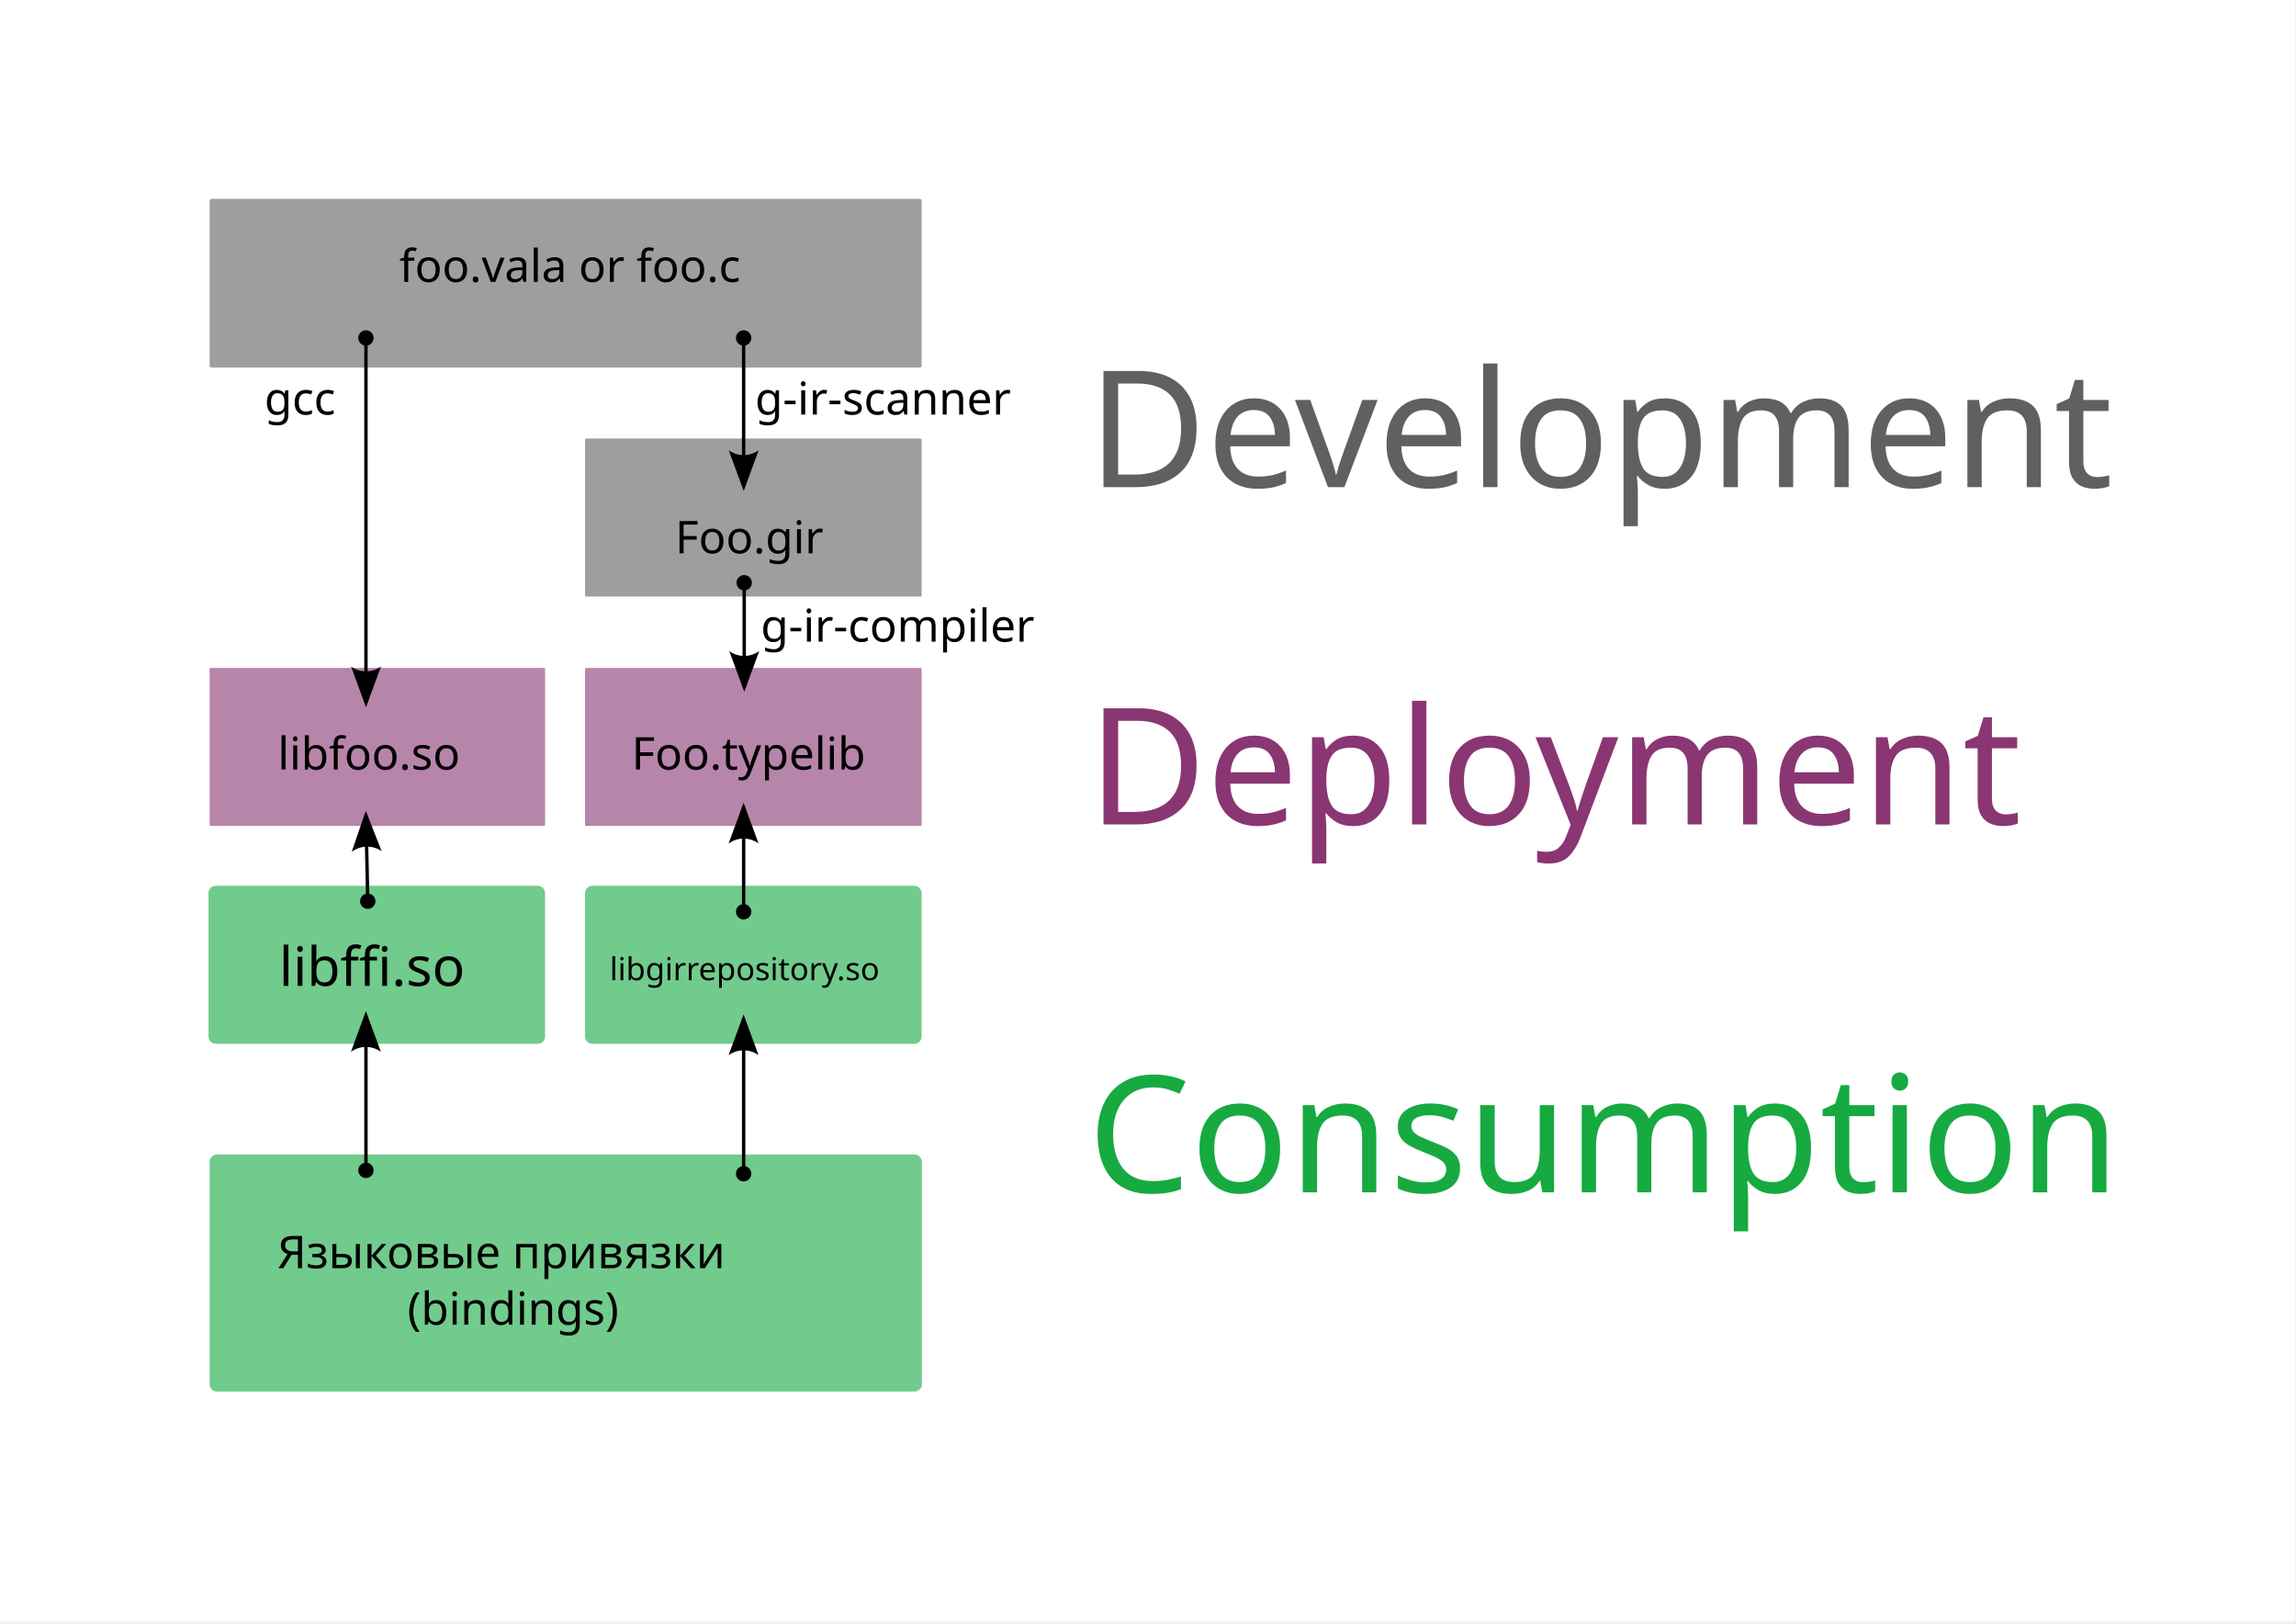
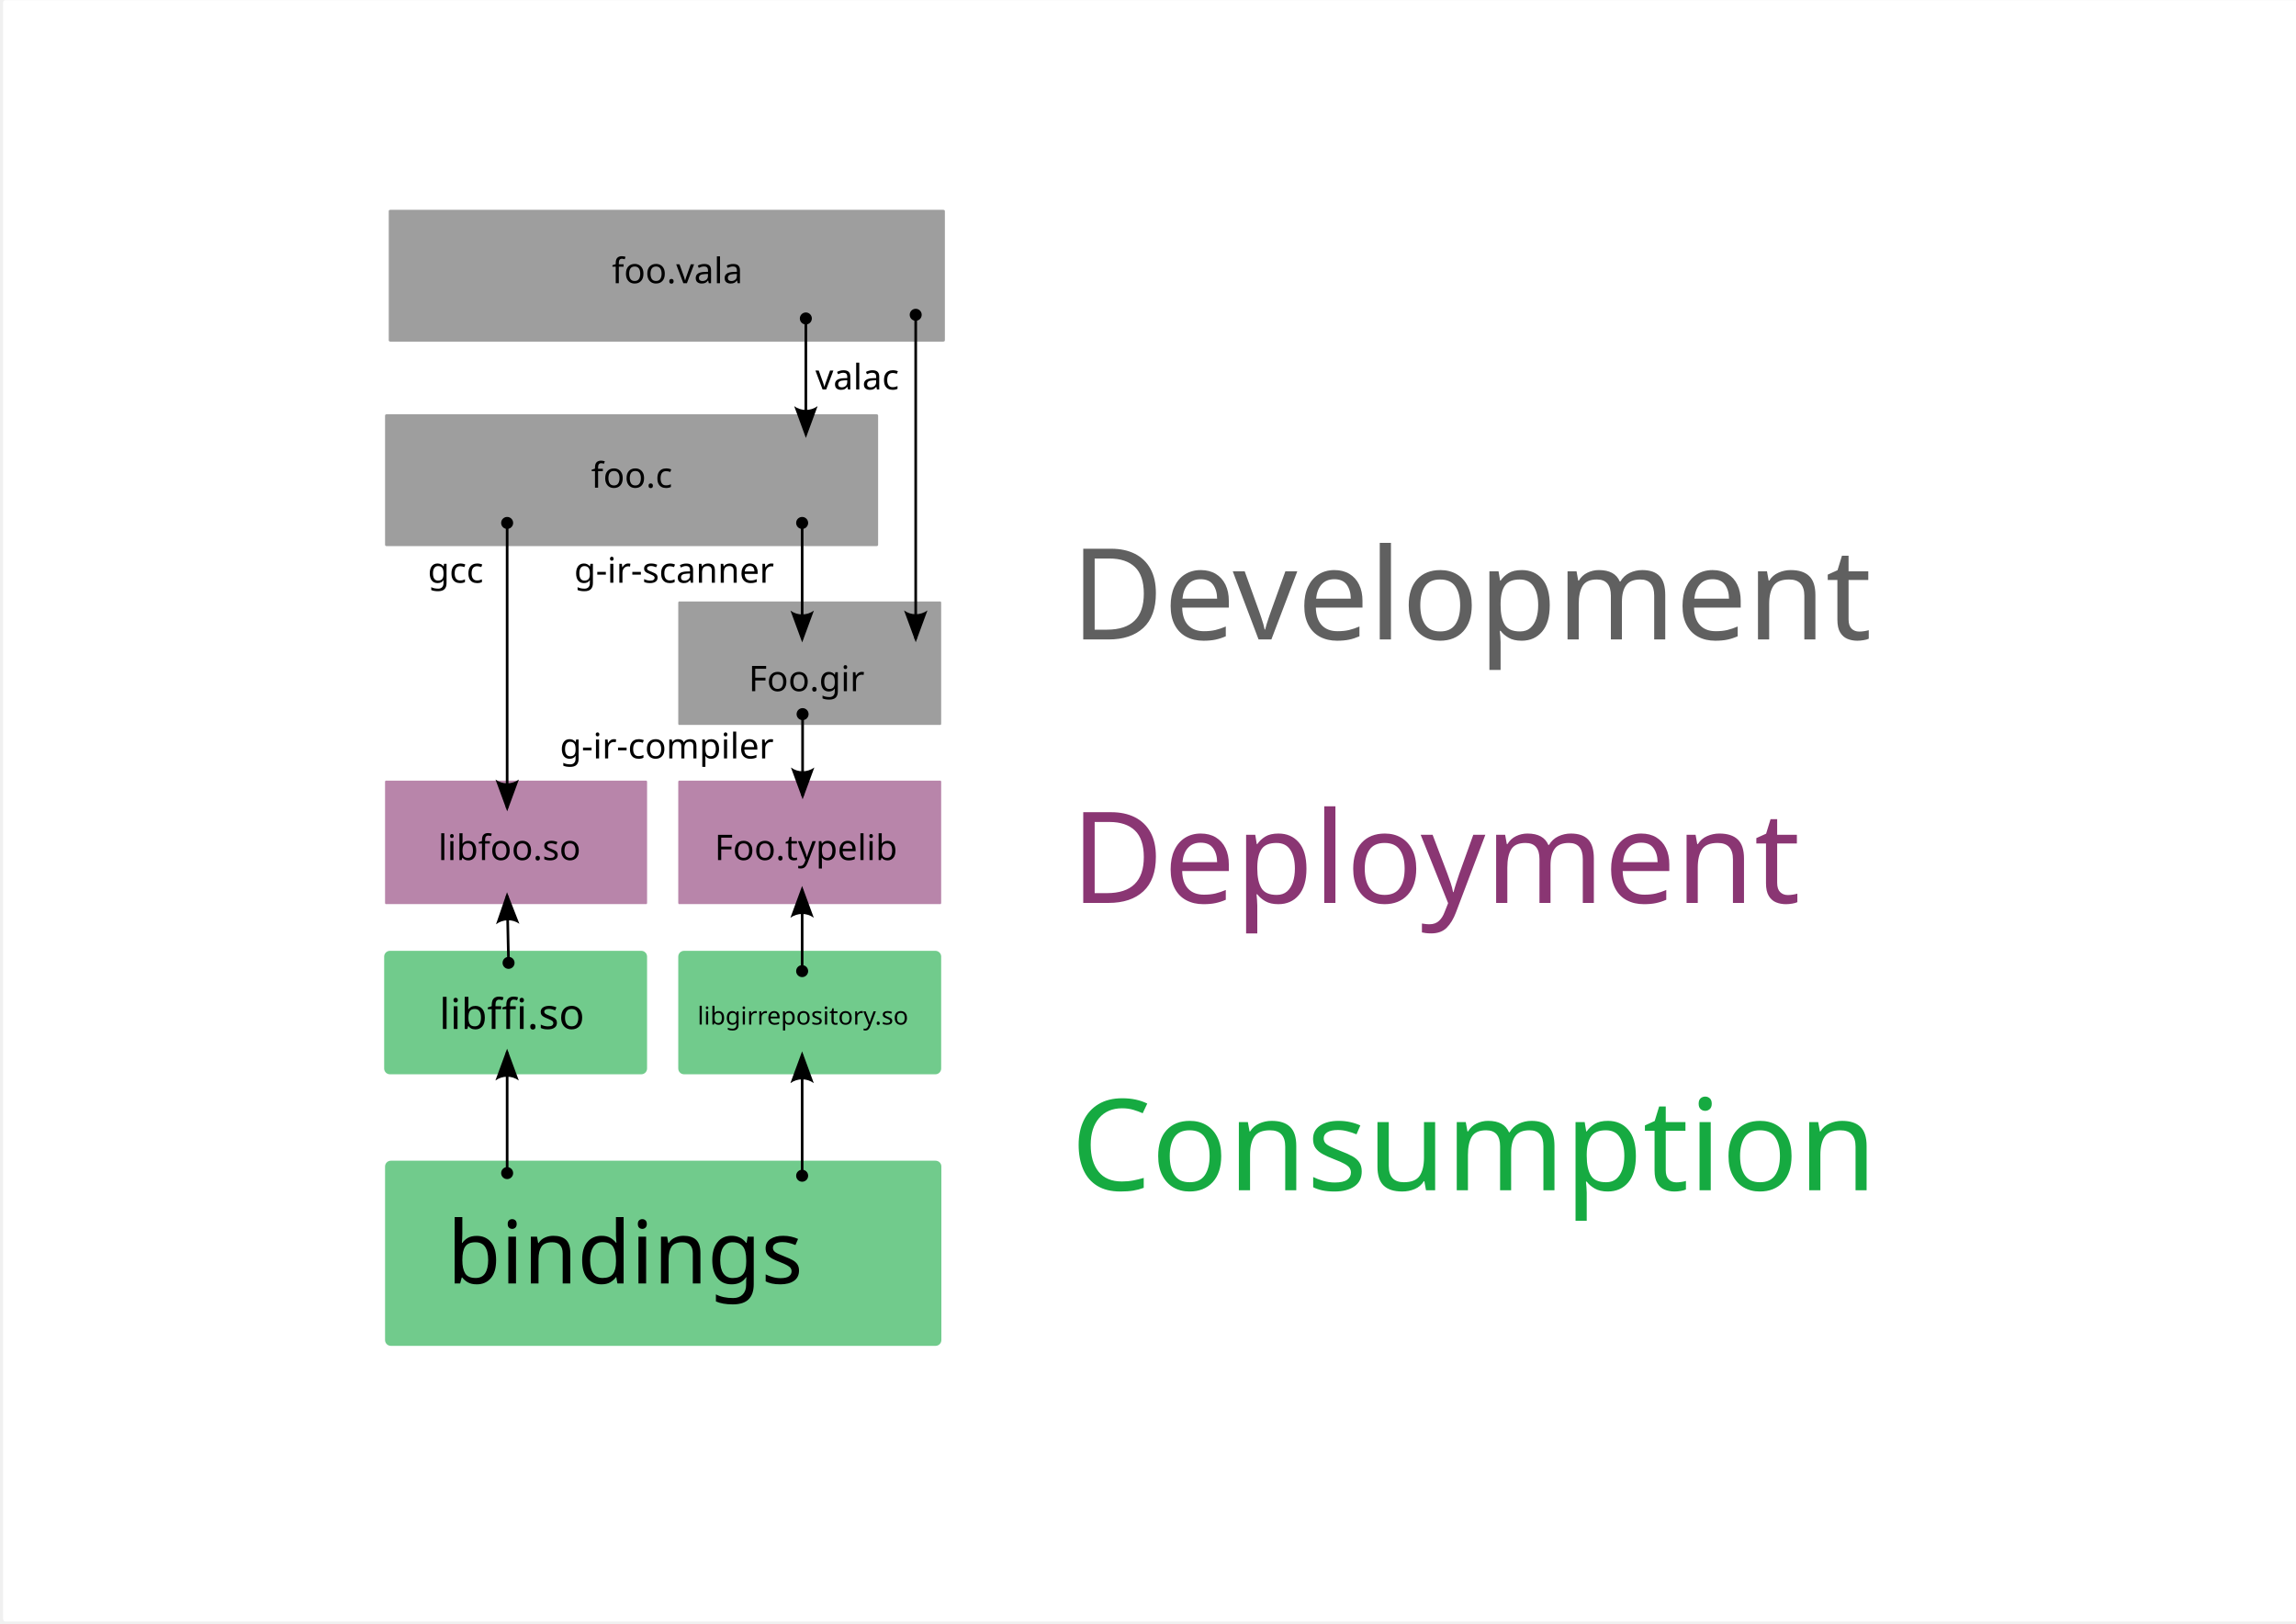
<svg xmlns="http://www.w3.org/2000/svg" width="1052.362" height="744.094" id="svg2" version="1.1">
  <defs id="defs4">
    <marker orient="auto" refY="0" refX="0" id="DotM" style="overflow:visible">
      <path id="path3833" d="m -2.5,-1 c 0,2.76 -2.24,5 -5,5 -2.76,0 -5,-2.24 -5,-5 0,-2.76 2.24,-5 5,-5 2.76,0 5,2.24 5,5 z" style="fill-rule:evenodd;stroke:#000000;stroke-width:1pt;marker-start:none;marker-end:none" transform="matrix(0.4,0,0,0.4,2.96,0.4)" />
    </marker>
    <marker orient="auto" refY="0" refX="0" id="Arrow2Mend" style="overflow:visible">
      <path id="path3795" style="font-size:12px;fill-rule:evenodd;stroke-width:0.625;stroke-linejoin:round" d="M 8.719,4.034 -2.207,0.016 8.719,-4.002 c -1.745,2.372 -1.735,5.617 -6e-7,8.035 z" transform="scale(-0.6,-0.6)" />
    </marker>
    <marker orient="auto" refY="0" refX="0" id="Arrow2Lend" style="overflow:visible">
      <path id="path3789" style="font-size:12px;fill-rule:evenodd;stroke-width:0.625;stroke-linejoin:round" d="M 8.719,4.034 -2.207,0.016 8.719,-4.002 c -1.745,2.372 -1.735,5.617 -6e-7,8.035 z" transform="matrix(-1.1,0,0,-1.1,-1.1,0)" />
    </marker>
    <marker orient="auto" refY="0" refX="0" id="Arrow1Lend" style="overflow:visible">
      <path id="path3771" d="M 0,0 5,-5 -12.5,0 5,5 0,0 z" style="fill-rule:evenodd;stroke:#000000;stroke-width:1pt;marker-start:none" transform="matrix(-0.8,0,0,-0.8,-10,0)" />
    </marker>
+     <marker orient="auto" refY="0" refX="0" id="DotM-3" style="overflow:visible">
+       <path id="path3833-1" d="m -2.5,-1 c 0,2.76 -2.24,5 -5,5 -2.76,0 -5,-2.24 -5,-5 0,-2.76 2.24,-5 5,-5 2.76,0 5,2.24 5,5 z" style="fill-rule:evenodd;stroke:#000000;stroke-width:1pt;marker-start:none;marker-end:none" transform="matrix(0.4,0,0,0.4,2.96,0.4)" />
+     </marker>
+     <marker orient="auto" refY="0" refX="0" id="Arrow2Lend-8" style="overflow:visible">
+       <path id="path3789-9" style="font-size:12px;fill-rule:evenodd;stroke-width:0.625;stroke-linejoin:round" d="M 8.719,4.034 -2.207,0.016 8.719,-4.002 c -1.745,2.372 -1.735,5.617 -6e-7,8.035 z" transform="matrix(-1.1,0,0,-1.1,-1.1,0)" />
+     </marker>
+     <marker orient="auto" refY="0" refX="0" id="DotM-2" style="overflow:visible">
+       <path id="path3833-5" d="m -2.5,-1 c 0,2.76 -2.24,5 -5,5 -2.76,0 -5,-2.24 -5,-5 0,-2.76 2.24,-5 5,-5 2.76,0 5,2.24 5,5 z" style="fill-rule:evenodd;stroke:#000000;stroke-width:1pt;marker-start:none;marker-end:none" transform="matrix(0.4,0,0,0.4,2.96,0.4)" />
+     </marker>
+     <marker orient="auto" refY="0" refX="0" id="Arrow2Lend-4" style="overflow:visible">
+       <path id="path3789-0" style="font-size:12px;fill-rule:evenodd;stroke-width:0.625;stroke-linejoin:round" d="M 8.719,4.034 -2.207,0.016 8.719,-4.002 c -1.745,2.372 -1.735,5.617 -6e-7,8.035 z" transform="matrix(-1.1,0,0,-1.1,-1.1,0)" />
+     </marker>
  </defs>
  <g id="layer1" transform="translate(0,-308.2677)">
-     <rect style="opacity:1;fill:#ffffff;fill-opacity:1;stroke:none" id="rect3211" width="1052" height="743" x="-9.877942e-09" y="0.094" transform="translate(0,308.2677)" rx="0.9" ry="1.28" />
-     <g id="g3057" transform="matrix(0.5177344,0,0,0.5177344,63.658,371.2703)">
-       <rect ry="6.566" rx="6.566" y="900.219" x="62.629" height="209.79" width="630.556" id="rect5275" style="opacity:0.609;fill:#16aa41;fill-opacity:1;stroke:none" />
-       <rect style="opacity:0.609;fill:#16aa41;fill-opacity:1;stroke:none" id="rect5268" width="297.995" height="139.916" x="61.619" y="662.362" rx="6.566" ry="6.566" />
-       <rect ry="6.566" rx="6.566" y="662.362" x="394.97" height="139.916" width="297.995" id="rect5233" style="opacity:0.609;fill:#16aa41;fill-opacity:1;stroke:none" />
-       <rect style="opacity:0.609;fill:#8a3673;fill-opacity:1;stroke:none" id="rect5149" width="296.985" height="139.916" x="62.629" y="469.504" rx="0.897" ry="1.28" />
-       <rect ry="1.367" rx="1.903" y="54.331" x="62.629" height="149.375" width="630.335" id="rect2985" style="opacity:0.609;fill:#606060;fill-opacity:1;stroke:none" />
-       <text id="text3759" y="127.831" x="230.55" style="font-size:40px;font-style:normal;font-weight:normal;line-height:125%;letter-spacing:0px;word-spacing:0px;fill:#000000;fill-opacity:1;stroke:none;font-family:Sans" xml:space="preserve">
-         <tspan y="127.831" x="230.55" id="tspan3761">foo.vala or foo.c</tspan>
-       </text>
-       <path id="path3763" d="m 201.02,177.57 0,322.748" style="fill:none;stroke:#000000;stroke-width:3;stroke-linecap:butt;stroke-linejoin:miter;stroke-miterlimit:4;stroke-opacity:1;stroke-dasharray:none;marker-start:url(#DotM);marker-end:url(#Arrow2Lend)" />
-       <text xml:space="preserve" style="font-size:40px;font-style:normal;font-weight:normal;line-height:125%;letter-spacing:0px;word-spacing:0px;fill:#000000;fill-opacity:1;stroke:none;font-family:Sans" x="122.908" y="559.505" id="text5151">
-         <tspan id="tspan5153" x="122.908" y="559.505">libfoo.so</tspan>
-       </text>
-       <rect ry="1.28" rx="0.9" y="266.464" x="394.97" height="139.916" width="297.995" id="rect5155" style="opacity:0.609;fill:#606060;fill-opacity:1;stroke:none" />
-       <path style="fill:none;stroke:#000000;stroke-width:3;stroke-linecap:butt;stroke-linejoin:miter;stroke-miterlimit:4;stroke-opacity:1;stroke-dasharray:none;marker-start:url(#DotM);marker-end:url(#Arrow2Lend)" d="m 535.381,177.57 0,131.32" id="path5169" />
-       <text id="text5175" y="368.076" x="474.738" style="font-size:40px;font-style:normal;font-weight:normal;line-height:125%;letter-spacing:0px;word-spacing:0px;fill:#000000;fill-opacity:1;stroke:none;font-family:Sans" xml:space="preserve">
-         <tspan y="368.076" x="474.738" id="tspan5177">Foo.gir</tspan>
-       </text>
-       <rect style="opacity:0.609;fill:#8a3673;fill-opacity:1;stroke:none" id="rect5181" width="297.995" height="139.916" x="394.97" y="469.504" rx="0.9" ry="1.28" />
-       <text id="text5187" y="245.25" x="545.482" style="font-size:40px;font-style:normal;font-weight:normal;line-height:125%;letter-spacing:0px;word-spacing:0px;fill:#000000;fill-opacity:1;stroke:none;font-family:Sans" xml:space="preserve">
-         <tspan y="245.25" x="545.482" id="tspan5189">g-ir-scanner</tspan>
-       </text>
-       <text xml:space="preserve" style="font-size:40px;font-style:normal;font-weight:normal;line-height:125%;letter-spacing:0px;word-spacing:0px;fill:#000000;fill-opacity:1;stroke:none;font-family:Sans" x="111.117" y="245.25" id="text5191">
-         <tspan id="tspan5193" x="111.117" y="245.25">gcc</tspan>
-       </text>
-       <path id="path5197" d="m 535.886,394.248 0,92.429" style="fill:none;stroke:#000000;stroke-width:3;stroke-linecap:butt;stroke-linejoin:miter;stroke-miterlimit:4;stroke-opacity:1;stroke-dasharray:none;marker-start:url(#DotM);marker-end:url(#Arrow2Lend)" />
-       <text xml:space="preserve" style="font-size:40px;font-style:normal;font-weight:normal;line-height:125%;letter-spacing:0px;word-spacing:0px;fill:#000000;fill-opacity:1;stroke:none;font-family:Sans" x="550.533" y="446.271" id="text5199">
-         <tspan id="tspan5201" x="550.533" y="446.271">g-ir-compiler</tspan>
-       </text>
-       <text xml:space="preserve" style="font-size:40px;font-style:normal;font-weight:normal;line-height:125%;letter-spacing:0px;word-spacing:0px;fill:#000000;fill-opacity:1;stroke:none;font-family:Sans" x="436.167" y="559.505" id="text5209">
-         <tspan id="tspan5211" x="436.167" y="559.505">Foo.typelib</tspan>
-       </text>
-       <text id="text5215" y="1000.85" x="367.696" style="font-size:40px;font-style:normal;font-weight:normal;line-height:125%;letter-spacing:0px;word-spacing:0px;fill:#000000;fill-opacity:1;stroke:none;font-family:Sans" xml:space="preserve">
-         <tspan style="text-align:center;text-anchor:middle" y="1000.85" x="367.696" id="tspan5217">Языковые привязки</tspan>
-         <tspan style="text-align:center;text-anchor:middle" id="tspan5219" y="1050.85" x="367.696">(bindings)</tspan>
-       </text>
-       <text xml:space="preserve" style="font-size:40px;font-style:normal;font-weight:normal;line-height:125%;letter-spacing:0px;word-spacing:0px;fill:#000000;fill-opacity:1;stroke:none;font-family:Sans" x="416.786" y="745.934" id="text5242">
-         <tspan id="tspan5244" x="416.786" y="745.934" style="font-size:28px">libgirrepository.so</tspan>
-       </text>
-       <path id="path5260" d="m 535.381,685.245 0,-92.429" style="fill:none;stroke:#000000;stroke-width:3;stroke-linecap:butt;stroke-linejoin:miter;stroke-miterlimit:4;stroke-opacity:1;stroke-dasharray:none;marker-start:url(#DotM);marker-end:url(#Arrow2Lend)" />
-       <text id="text5262" y="750.934" x="124.058" style="font-size:40px;font-style:normal;font-weight:normal;line-height:125%;letter-spacing:0px;word-spacing:0px;fill:#000000;fill-opacity:1;stroke:none;font-family:Sans" xml:space="preserve">
-         <tspan style="font-size:48px" y="750.934" x="124.058" id="tspan5264">libffi.so</tspan>
-       </text>
-       <path style="fill:none;stroke:#000000;stroke-width:3;stroke-linecap:butt;stroke-linejoin:miter;stroke-miterlimit:4;stroke-opacity:1;stroke-dasharray:none;marker-start:url(#DotM);marker-end:url(#Arrow2Lend)" d="m 202.622,675.893 -1.602,-75.939" id="path5266" />
-       <path style="fill:none;stroke:#000000;stroke-width:3;stroke-linecap:butt;stroke-linejoin:miter;stroke-miterlimit:4;stroke-opacity:1;stroke-dasharray:none;marker-start:url(#DotM);marker-end:url(#Arrow2Lend)" d="m 535.381,917.111 0,-136.876" id="path5281" />
-       <path id="path5283" d="m 201.02,914.131 0,-136.876" style="fill:none;stroke:#000000;stroke-width:3;stroke-linecap:butt;stroke-linejoin:miter;stroke-miterlimit:4;stroke-opacity:1;stroke-dasharray:none;marker-start:url(#DotM);marker-end:url(#Arrow2Lend)" />
-       <text id="text5308" y="608.076" x="840" style="font-size:40px;font-style:normal;font-weight:normal;line-height:125%;letter-spacing:0px;word-spacing:0px;fill:#000000;fill-opacity:1;stroke:none;font-family:Sans" xml:space="preserve">
-         <tspan style="font-size:144px;font-style:normal;font-variant:normal;font-weight:500;font-stretch:normal;fill:#8a3673;fill-opacity:1;font-family:Ubuntu;-inkscape-font-specification:Ubuntu Medium" y="608.076" x="840" id="tspan5310">Deployment</tspan>
-       </text>
-       <text xml:space="preserve" style="font-size:40px;font-style:normal;font-weight:normal;line-height:125%;letter-spacing:0px;word-spacing:0px;fill:#000000;fill-opacity:1;stroke:none;font-family:Sans" x="840" y="933.689" id="text5318">
-         <tspan id="tspan5320" x="840" y="933.689" style="font-size:144px;font-style:normal;font-variant:normal;font-weight:500;font-stretch:normal;fill:#16aa41;fill-opacity:1;font-family:Ubuntu;-inkscape-font-specification:Ubuntu Medium">Consumption</tspan>
-       </text>
-       <text xml:space="preserve" style="font-size:40px;font-style:normal;font-weight:normal;line-height:125%;letter-spacing:0px;word-spacing:0px;fill:#606060;fill-opacity:1;stroke:none;font-family:Sans" x="840" y="309.505" id="text5326">
-         <tspan id="tspan5328" x="840" y="309.505" style="font-size:144px;font-style:normal;font-variant:normal;font-weight:500;font-stretch:normal;fill:#606060;fill-opacity:1;font-family:Ubuntu;-inkscape-font-specification:Ubuntu Medium">Development</tspan>
-       </text>
-     </g>
+     <rect style="fill:#ffffff;fill-opacity:1;stroke:none" id="rect3211" width="1052" height="743" x="1.414" y="308.362" rx="0.9" ry="1.28" />
+     <rect style="opacity:0.609;fill:#16aa41;fill-opacity:1;stroke:none" id="rect5275" width="254.989" height="84.836" x="176.486" y="840.188" rx="2.655" ry="2.655" />
+     <rect ry="2.655" rx="2.655" y="744.002" x="176.077" height="56.58" width="120.505" id="rect5268" style="opacity:0.609;fill:#16aa41;fill-opacity:1;stroke:none" />
+     <rect style="opacity:0.609;fill:#16aa41;fill-opacity:1;stroke:none" id="rect5233" width="120.505" height="56.58" x="310.88" y="744.002" rx="2.655" ry="2.655" />
+     <rect ry="0.518" rx="0.363" y="666.013" x="176.486" height="56.58" width="120.097" id="rect5149" style="opacity:0.609;fill:#8a3673;fill-opacity:1;stroke:none" />
+     <rect style="opacity:0.609;fill:#606060;fill-opacity:1;stroke:none" id="rect2985" width="226" height="60.405" x="176.486" y="498.122" rx="0.682" ry="0.553" />
+     <text xml:space="preserve" style="font-size:16.175px;font-style:normal;font-weight:normal;line-height:125%;letter-spacing:0px;word-spacing:0px;fill:#000000;fill-opacity:1;stroke:none;font-family:Sans" x="270.947" y="531.75" id="text3759">
+       <tspan id="tspan3761" x="270.947" y="531.75">foo.c</tspan>
+     </text>
+     <path style="fill:none;stroke:#000000;stroke-width:1.213;stroke-linecap:butt;stroke-linejoin:miter;stroke-miterlimit:4;stroke-opacity:1;stroke-dasharray:none;marker-start:url(#DotM);marker-end:url(#Arrow2Lend)" d="m 232.449,547.959 0,130.515" id="path3763" />
+     <text id="text5151" y="702.408" x="200.861" style="font-size:16.175px;font-style:normal;font-weight:normal;line-height:125%;letter-spacing:0px;word-spacing:0px;fill:#000000;fill-opacity:1;stroke:none;font-family:Sans" xml:space="preserve">
+       <tspan y="702.408" x="200.861" id="tspan5153">libfoo.so</tspan>
+     </text>
+     <rect style="opacity:0.609;fill:#606060;fill-opacity:1;stroke:none" id="rect5155" width="120.505" height="56.58" x="310.88" y="583.906" rx="0.364" ry="0.518" />
+     <path id="path5169" d="m 367.66,547.959 0,53.104" style="fill:none;stroke:#000000;stroke-width:1.213;stroke-linecap:butt;stroke-linejoin:miter;stroke-miterlimit:4;stroke-opacity:1;stroke-dasharray:none;marker-start:url(#DotM);marker-end:url(#Arrow2Lend)" />
+     <text xml:space="preserve" style="font-size:16.175px;font-style:normal;font-weight:normal;line-height:125%;letter-spacing:0px;word-spacing:0px;fill:#000000;fill-opacity:1;stroke:none;font-family:Sans" x="343.137" y="624.997" id="text5175">
+       <tspan id="tspan5177" x="343.137" y="624.997">Foo.gir</tspan>
+     </text>
+     <rect ry="0.518" rx="0.364" y="666.013" x="310.88" height="56.58" width="120.505" id="rect5181" style="opacity:0.609;fill:#8a3673;fill-opacity:1;stroke:none" />
+     <text xml:space="preserve" style="font-size:16.175px;font-style:normal;font-weight:normal;line-height:125%;letter-spacing:0px;word-spacing:0px;fill:#000000;fill-opacity:1;stroke:none;font-family:Sans" x="263.176" y="575.328" id="text5187">
+       <tspan id="tspan5189" x="263.176" y="575.328">g-ir-scanner</tspan>
+     </text>
+     <text id="text5191" y="575.328" x="196.093" style="font-size:16.175px;font-style:normal;font-weight:normal;line-height:125%;letter-spacing:0px;word-spacing:0px;fill:#000000;fill-opacity:1;stroke:none;font-family:Sans" xml:space="preserve">
+       <tspan y="575.328" x="196.093" id="tspan5193">gcc</tspan>
+     </text>
+     <path style="fill:none;stroke:#000000;stroke-width:1.213;stroke-linecap:butt;stroke-linejoin:miter;stroke-miterlimit:4;stroke-opacity:1;stroke-dasharray:none;marker-start:url(#DotM);marker-end:url(#Arrow2Lend)" d="m 367.864,635.58 0,37.377" id="path5197" />
+     <text id="text5199" y="655.836" x="256.627" style="font-size:16.175px;font-style:normal;font-weight:normal;line-height:125%;letter-spacing:0px;word-spacing:0px;fill:#000000;fill-opacity:1;stroke:none;font-family:Sans" xml:space="preserve">
+       <tspan y="655.836" x="256.627" id="tspan5201">g-ir-compiler</tspan>
+     </text>
+     <text id="text5209" y="702.408" x="327.539" style="font-size:16.175px;font-style:normal;font-weight:normal;line-height:125%;letter-spacing:0px;word-spacing:0px;fill:#000000;fill-opacity:1;stroke:none;font-family:Sans" xml:space="preserve">
+       <tspan y="702.408" x="327.539" id="tspan5211">Foo.typelib</tspan>
+     </text>
+     <text xml:space="preserve" style="font-size:16.175px;font-style:normal;font-weight:normal;line-height:125%;letter-spacing:0px;word-spacing:0px;fill:#000000;fill-opacity:1;stroke:none;font-family:Sans" x="297.022" y="896.438" id="text5215">
+       <tspan x="297.022" y="896.438" id="tspan5219" style="font-size:40px;text-align:center;text-anchor:middle">bindings</tspan>
+     </text>
+     <text id="text5242" y="777.797" x="319.702" style="font-size:16.175px;font-style:normal;font-weight:normal;line-height:125%;letter-spacing:0px;word-spacing:0px;fill:#000000;fill-opacity:1;stroke:none;font-family:Sans" xml:space="preserve">
+       <tspan style="font-size:11.323px" y="777.797" x="319.702" id="tspan5244">libgirrepository.so</tspan>
+     </text>
+     <path style="fill:none;stroke:#000000;stroke-width:1.213;stroke-linecap:butt;stroke-linejoin:miter;stroke-miterlimit:4;stroke-opacity:1;stroke-dasharray:none;marker-start:url(#DotM);marker-end:url(#Arrow2Lend)" d="m 367.66,753.256 0,-37.377" id="path5260" />
+     <text xml:space="preserve" style="font-size:16.175px;font-style:normal;font-weight:normal;line-height:125%;letter-spacing:0px;word-spacing:0px;fill:#000000;fill-opacity:1;stroke:none;font-family:Sans" x="201.327" y="779.819" id="text5262">
+       <tspan id="tspan5264" x="201.327" y="779.819" style="font-size:19.411px">libffi.so</tspan>
+     </text>
+     <path id="path5266" d="m 233.097,749.474 -0.648,-30.709" style="fill:none;stroke:#000000;stroke-width:1.213;stroke-linecap:butt;stroke-linejoin:miter;stroke-miterlimit:4;stroke-opacity:1;stroke-dasharray:none;marker-start:url(#DotM);marker-end:url(#Arrow2Lend)" />
+     <path id="path5281" d="m 367.66,847.019 0,-55.351" style="fill:none;stroke:#000000;stroke-width:1.213;stroke-linecap:butt;stroke-linejoin:miter;stroke-miterlimit:4;stroke-opacity:1;stroke-dasharray:none;marker-start:url(#DotM);marker-end:url(#Arrow2Lend)" />
+     <path style="fill:none;stroke:#000000;stroke-width:1.213;stroke-linecap:butt;stroke-linejoin:miter;stroke-miterlimit:4;stroke-opacity:1;stroke-dasharray:none;marker-start:url(#DotM);marker-end:url(#Arrow2Lend)" d="m 232.449,845.814 0,-55.351" id="path5283" />
+     <text xml:space="preserve" style="font-size:16.175px;font-style:normal;font-weight:normal;line-height:125%;letter-spacing:0px;word-spacing:0px;fill:#000000;fill-opacity:1;stroke:none;font-family:Sans" x="490.844" y="722.05" id="text5308">
+       <tspan id="tspan5310" x="490.844" y="722.05" style="font-size:58.232px;font-style:normal;font-variant:normal;font-weight:500;font-stretch:normal;fill:#8a3673;fill-opacity:1;font-family:Ubuntu;-inkscape-font-specification:Ubuntu Medium">Deployment</tspan>
+     </text>
+     <text id="text5318" y="853.723" x="490.844" style="font-size:16.175px;font-style:normal;font-weight:normal;line-height:125%;letter-spacing:0px;word-spacing:0px;fill:#000000;fill-opacity:1;stroke:none;font-family:Sans" xml:space="preserve">
+       <tspan style="font-size:58.232px;font-style:normal;font-variant:normal;font-weight:500;font-stretch:normal;fill:#16aa41;fill-opacity:1;font-family:Ubuntu;-inkscape-font-specification:Ubuntu Medium" y="853.723" x="490.844" id="tspan5320">Consumption</tspan>
+     </text>
+     <text id="text5326" y="601.311" x="490.844" style="font-size:16.175px;font-style:normal;font-weight:normal;line-height:125%;letter-spacing:0px;word-spacing:0px;fill:#606060;fill-opacity:1;stroke:none;font-family:Sans" xml:space="preserve">
+       <tspan style="font-size:58.232px;font-style:normal;font-variant:normal;font-weight:500;font-stretch:normal;fill:#606060;fill-opacity:1;font-family:Ubuntu;-inkscape-font-specification:Ubuntu Medium" y="601.311" x="490.844" id="tspan5328">Development</tspan>
+     </text>
+     <rect style="opacity:0.609;fill:#606060;fill-opacity:1;stroke:none" id="rect2985-6" width="254.899" height="60.405" x="178.179" y="404.421" rx="0.77" ry="0.553" />
+     <text xml:space="preserve" style="font-size:16.175px;font-style:normal;font-weight:normal;line-height:125%;letter-spacing:0px;word-spacing:0px;fill:#000000;fill-opacity:1;stroke:none;font-family:Sans" x="280.451" y="438.049" id="text3759-4">
+       <tspan id="tspan3761-3" x="280.451" y="438.049">foo.vala</tspan>
+     </text>
+     <path id="path5169-3" d="m 369.353,454.257 0,53.104" style="fill:none;stroke:#000000;stroke-width:1.213;stroke-linecap:butt;stroke-linejoin:miter;stroke-miterlimit:4;stroke-opacity:1;stroke-dasharray:none;marker-start:url(#DotM);marker-end:url(#Arrow2Lend)" />
+     <text xml:space="preserve" style="font-size:16.175px;font-style:normal;font-weight:normal;line-height:125%;letter-spacing:0px;word-spacing:0px;fill:#000000;fill-opacity:1;stroke:none;font-family:Sans" x="373.753" y="486.754" id="text5187-3">
+       <tspan id="tspan5189-8" x="373.753" y="486.754">valac</tspan>
+     </text>
+     <path id="path5169-3-5" d="m 419.708,452.574 0,148.403" style="fill:none;stroke:#000000;stroke-width:1.213;stroke-linecap:butt;stroke-linejoin:miter;stroke-miterlimit:4;stroke-opacity:1;stroke-dasharray:none;marker-start:url(#DotM);marker-end:url(#Arrow2Lend)" />
  </g>
</svg>
